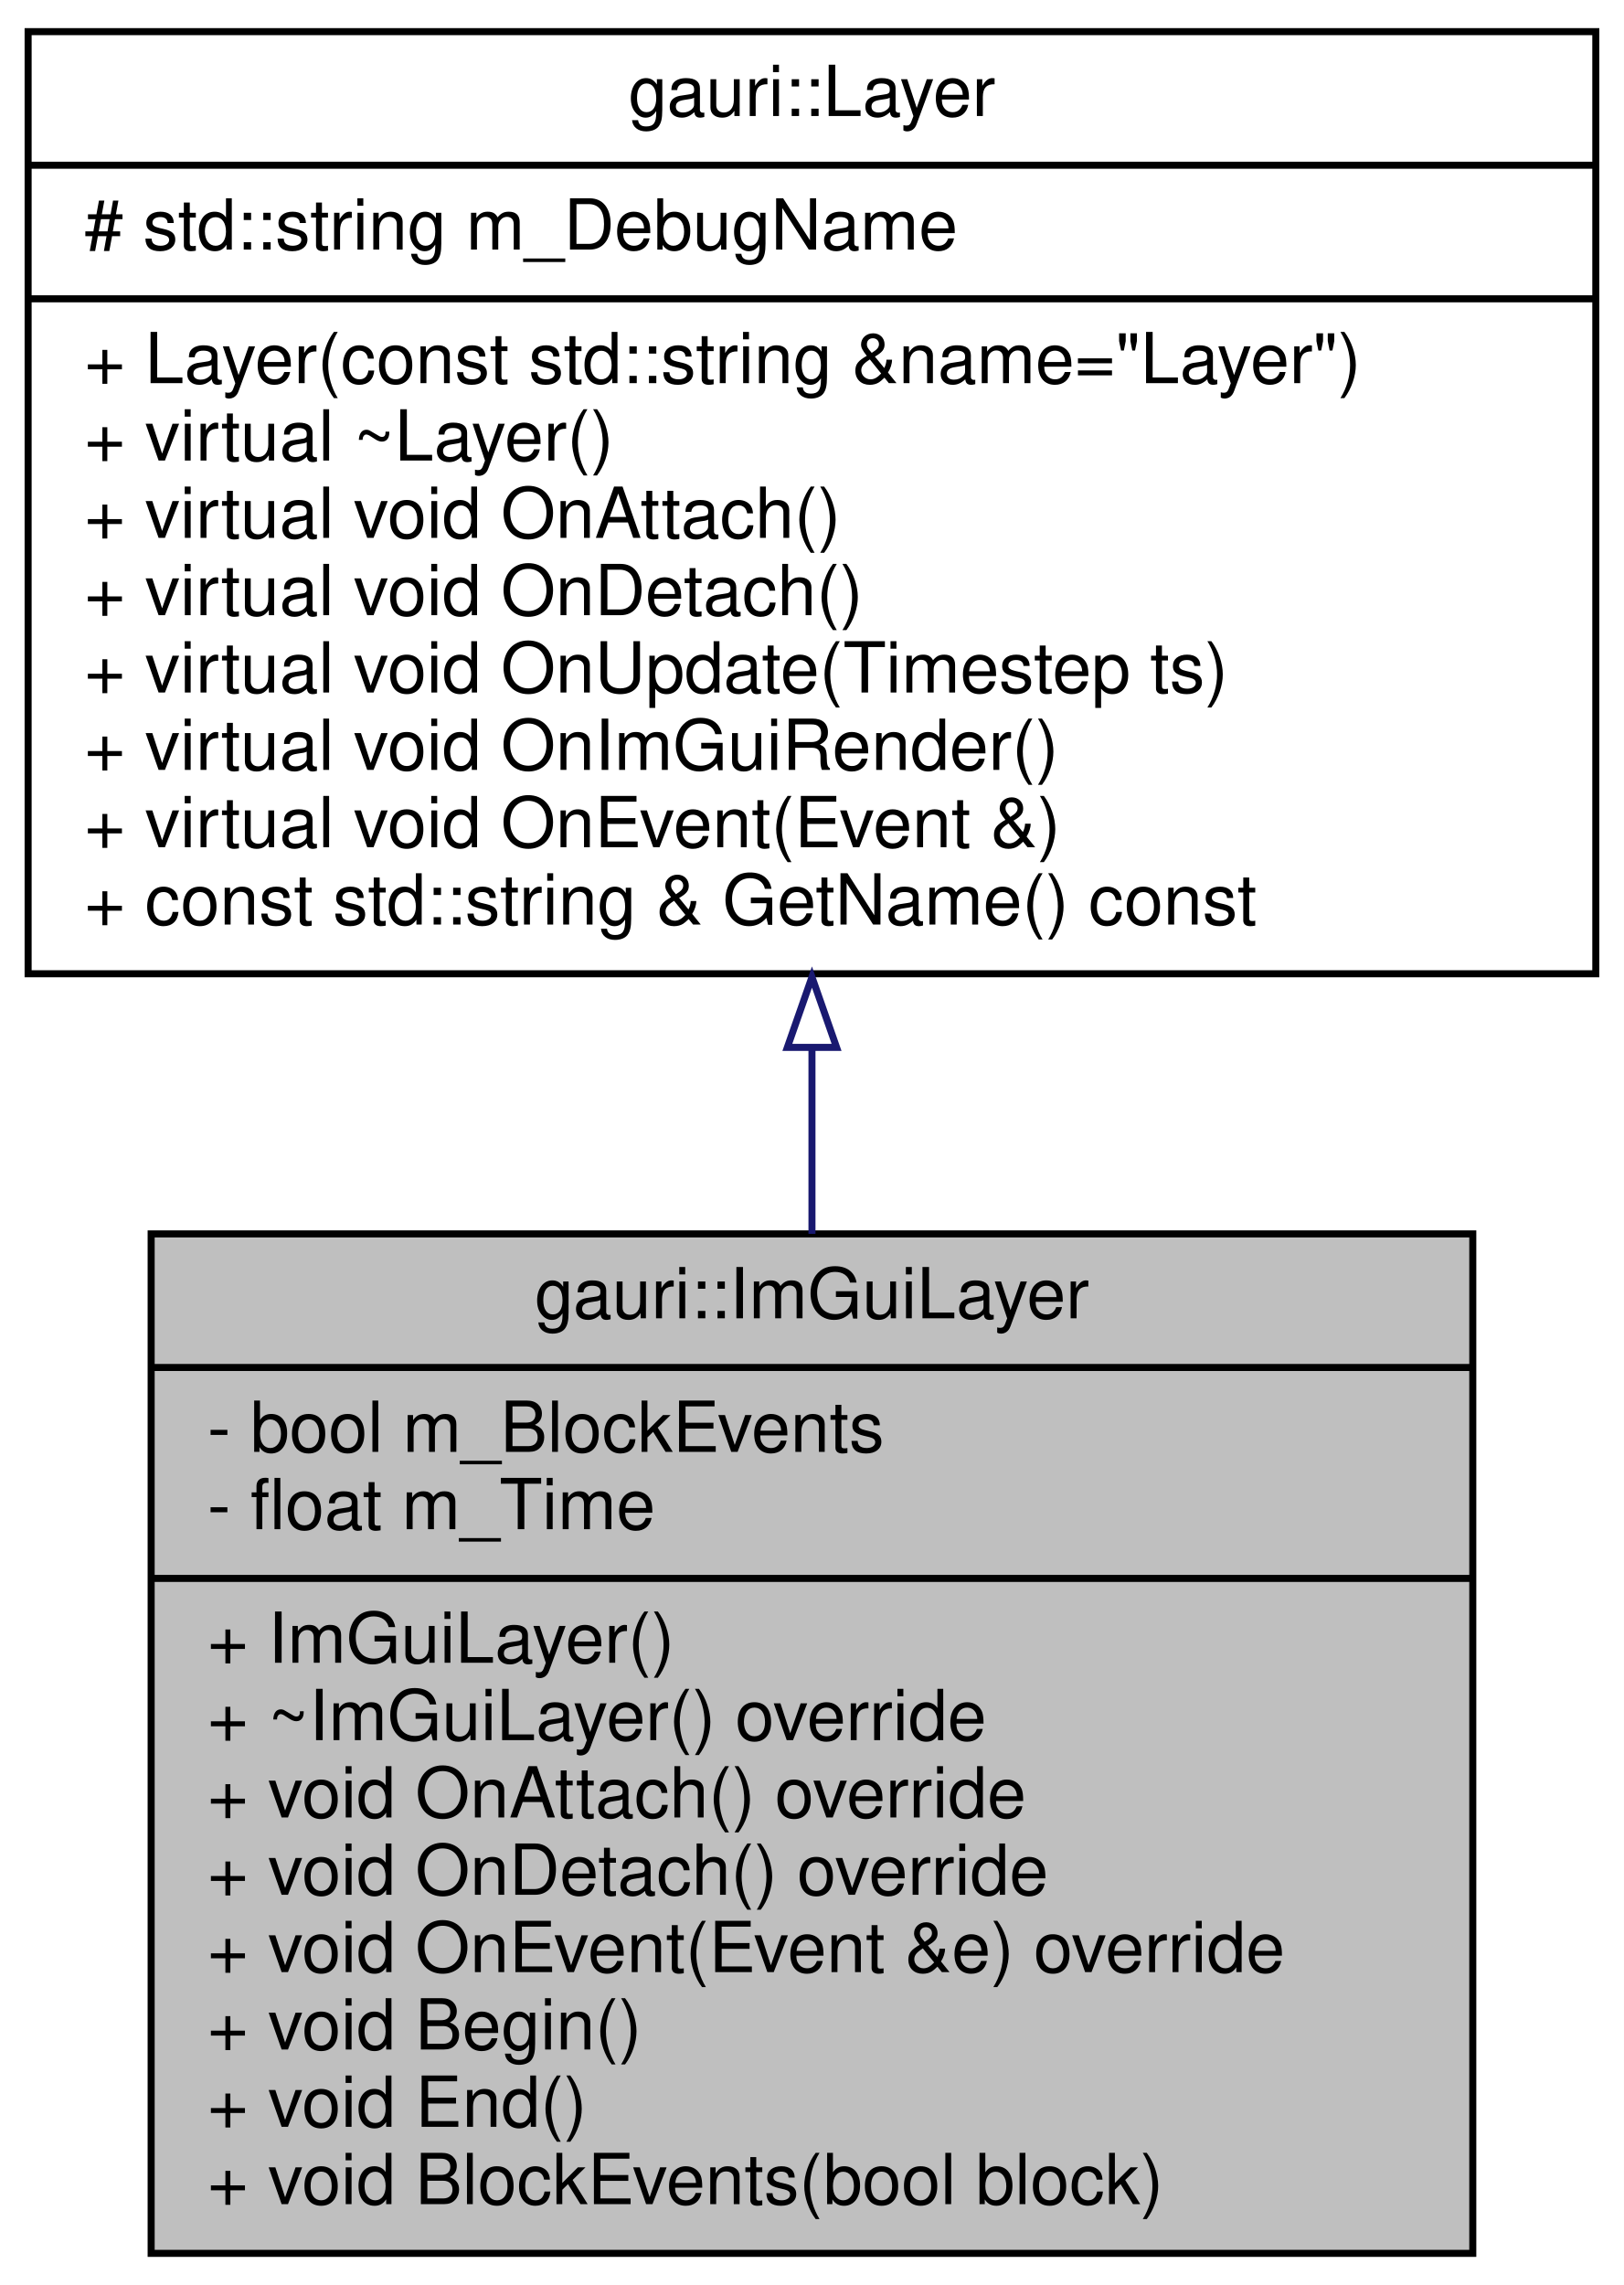
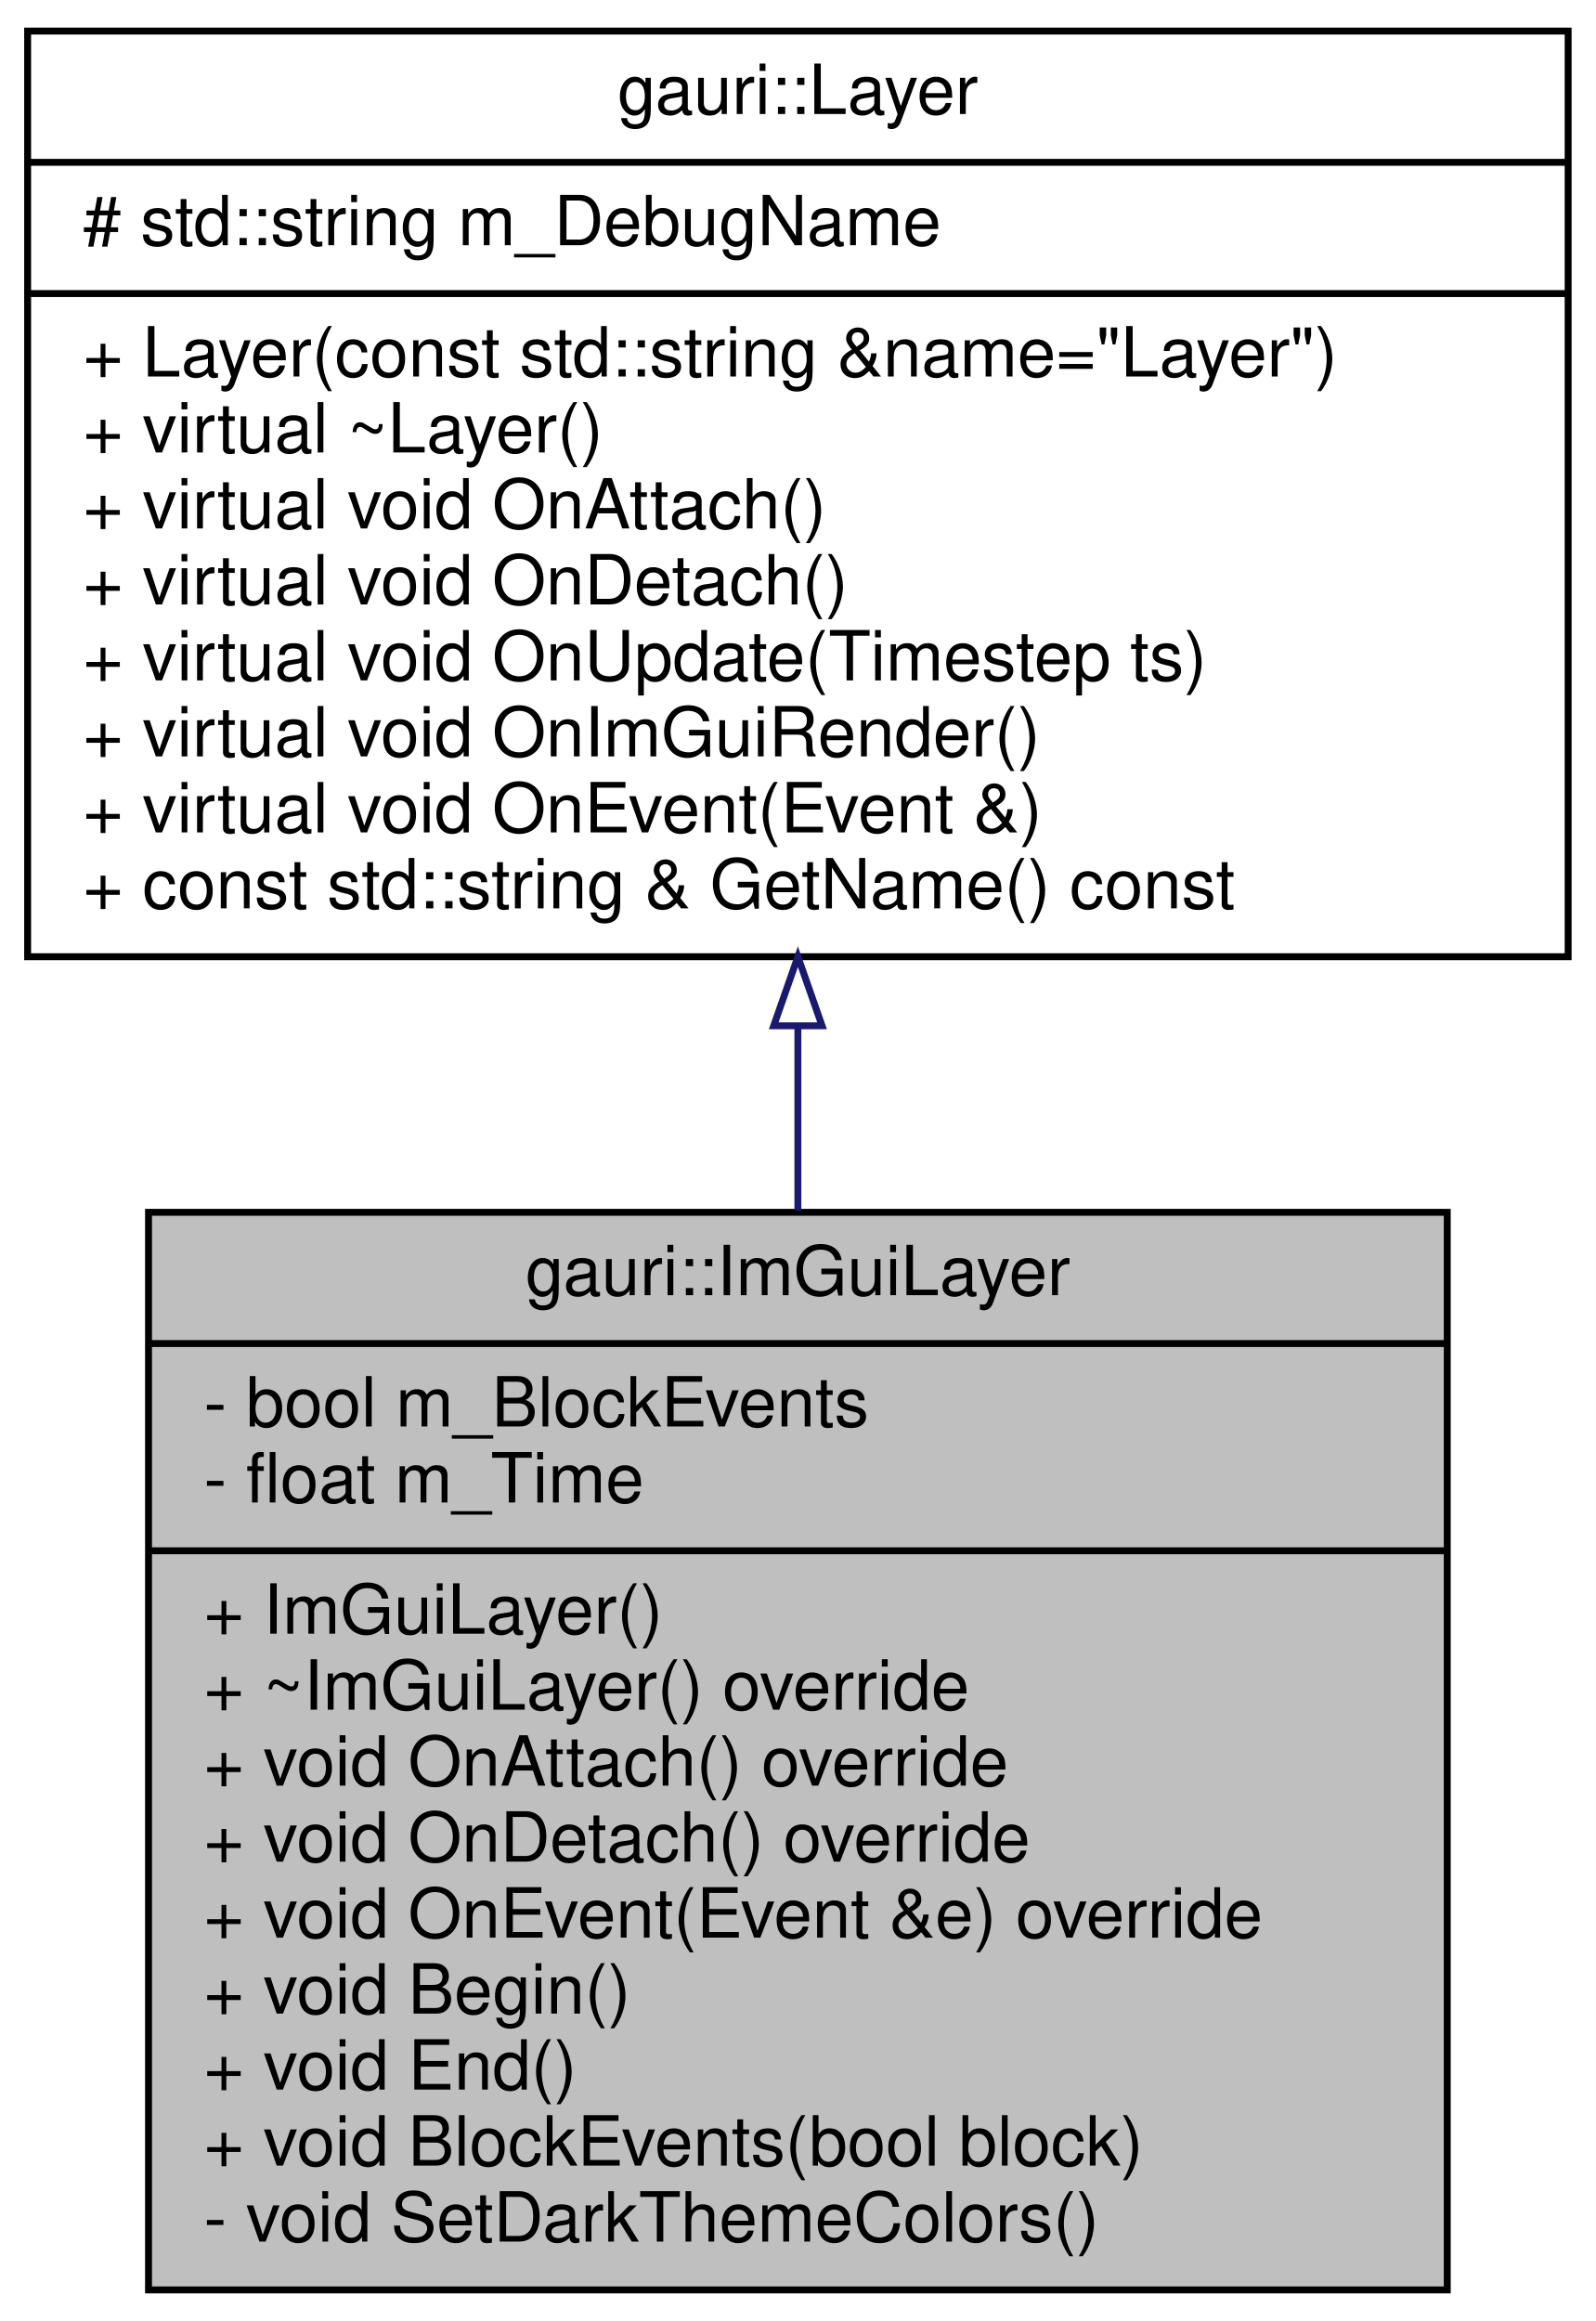
- <svg xmlns="http://www.w3.org/2000/svg" xmlns:xlink="http://www.w3.org/1999/xlink" width="231pt" height="325pt" viewBox="0.00 0.00 231.00 325.00">
-   <g id="graph0" class="graph" transform="scale(1 1) rotate(0) translate(4 321)">
-     <polygon fill="white" stroke="transparent" points="-4,4 -4,-321 227,-321 227,4 -4,4" />
+ <svg xmlns="http://www.w3.org/2000/svg" xmlns:xlink="http://www.w3.org/1999/xlink" width="231pt" height="336pt" viewBox="0.00 0.00 231.00 336.00">
+   <g id="graph0" class="graph" transform="scale(1 1) rotate(0) translate(4 332)">
+     <polygon fill="white" stroke="transparent" points="-4,4 -4,-332 227,-332 227,4 -4,4" />
    <g id="node1" class="node">
      <g id="a_node1">
        <a xlink:title=" ">
-           <polygon fill="#bfbfbf" stroke="black" points="17.5,-0.5 17.5,-145.5 205.5,-145.5 205.5,-0.5 17.5,-0.5" />
-           <text text-anchor="middle" x="111.5" y="-133.5" font-family="Helvetica,sans-Serif" font-size="10.00">gauri::ImGuiLayer</text>
-           <polyline fill="none" stroke="black" points="17.5,-126.5 205.5,-126.5 " />
-           <text text-anchor="start" x="25.5" y="-114.5" font-family="Helvetica,sans-Serif" font-size="10.00">- bool m_BlockEvents</text>
-           <text text-anchor="start" x="25.5" y="-103.5" font-family="Helvetica,sans-Serif" font-size="10.00">- float m_Time</text>
-           <polyline fill="none" stroke="black" points="17.5,-96.5 205.5,-96.5 " />
-           <text text-anchor="start" x="25.5" y="-84.5" font-family="Helvetica,sans-Serif" font-size="10.00">+ ImGuiLayer()</text>
-           <text text-anchor="start" x="25.5" y="-73.5" font-family="Helvetica,sans-Serif" font-size="10.00">+ ~ImGuiLayer() override</text>
-           <text text-anchor="start" x="25.5" y="-62.5" font-family="Helvetica,sans-Serif" font-size="10.00">+ void OnAttach() override</text>
-           <text text-anchor="start" x="25.5" y="-51.5" font-family="Helvetica,sans-Serif" font-size="10.00">+ void OnDetach() override</text>
-           <text text-anchor="start" x="25.5" y="-40.5" font-family="Helvetica,sans-Serif" font-size="10.00">+ void OnEvent(Event &amp;e) override</text>
-           <text text-anchor="start" x="25.5" y="-29.5" font-family="Helvetica,sans-Serif" font-size="10.00">+ void Begin()</text>
-           <text text-anchor="start" x="25.5" y="-18.5" font-family="Helvetica,sans-Serif" font-size="10.00">+ void End()</text>
-           <text text-anchor="start" x="25.5" y="-7.5" font-family="Helvetica,sans-Serif" font-size="10.00">+ void BlockEvents(bool block)</text>
+           <polygon fill="#bfbfbf" stroke="black" points="17.5,-0.5 17.5,-156.5 205.5,-156.5 205.5,-0.5 17.5,-0.5" />
+           <text text-anchor="middle" x="111.5" y="-144.5" font-family="Helvetica,sans-Serif" font-size="10.00">gauri::ImGuiLayer</text>
+           <polyline fill="none" stroke="black" points="17.5,-137.5 205.5,-137.5 " />
+           <text text-anchor="start" x="25.5" y="-125.5" font-family="Helvetica,sans-Serif" font-size="10.00">- bool m_BlockEvents</text>
+           <text text-anchor="start" x="25.5" y="-114.5" font-family="Helvetica,sans-Serif" font-size="10.00">- float m_Time</text>
+           <polyline fill="none" stroke="black" points="17.5,-107.5 205.5,-107.5 " />
+           <text text-anchor="start" x="25.5" y="-95.5" font-family="Helvetica,sans-Serif" font-size="10.00">+ ImGuiLayer()</text>
+           <text text-anchor="start" x="25.5" y="-84.5" font-family="Helvetica,sans-Serif" font-size="10.00">+ ~ImGuiLayer() override</text>
+           <text text-anchor="start" x="25.5" y="-73.5" font-family="Helvetica,sans-Serif" font-size="10.00">+ void OnAttach() override</text>
+           <text text-anchor="start" x="25.5" y="-62.5" font-family="Helvetica,sans-Serif" font-size="10.00">+ void OnDetach() override</text>
+           <text text-anchor="start" x="25.5" y="-51.5" font-family="Helvetica,sans-Serif" font-size="10.00">+ void OnEvent(Event &amp;e) override</text>
+           <text text-anchor="start" x="25.5" y="-40.5" font-family="Helvetica,sans-Serif" font-size="10.00">+ void Begin()</text>
+           <text text-anchor="start" x="25.5" y="-29.5" font-family="Helvetica,sans-Serif" font-size="10.00">+ void End()</text>
+           <text text-anchor="start" x="25.5" y="-18.5" font-family="Helvetica,sans-Serif" font-size="10.00">+ void BlockEvents(bool block)</text>
+           <text text-anchor="start" x="25.5" y="-7.5" font-family="Helvetica,sans-Serif" font-size="10.00">- void SetDarkThemeColors()</text>
        </a>
      </g>
    </g>
    <g id="node2" class="node">
      <g id="a_node2">
        <a xlink:href="classgauri_1_1Layer.html" target="_top" xlink:title=" ">
-           <polygon fill="white" stroke="black" points="0,-182.5 0,-316.5 223,-316.5 223,-182.5 0,-182.5" />
-           <text text-anchor="middle" x="111.5" y="-304.5" font-family="Helvetica,sans-Serif" font-size="10.00">gauri::Layer</text>
-           <polyline fill="none" stroke="black" points="0,-297.5 223,-297.5 " />
-           <text text-anchor="start" x="8" y="-285.5" font-family="Helvetica,sans-Serif" font-size="10.00"># std::string m_DebugName</text>
-           <polyline fill="none" stroke="black" points="0,-278.5 223,-278.5 " />
-           <text text-anchor="start" x="8" y="-266.5" font-family="Helvetica,sans-Serif" font-size="10.00">+ Layer(const std::string &amp;name="Layer")</text>
-           <text text-anchor="start" x="8" y="-255.5" font-family="Helvetica,sans-Serif" font-size="10.00">+ virtual ~Layer()</text>
-           <text text-anchor="start" x="8" y="-244.5" font-family="Helvetica,sans-Serif" font-size="10.00">+ virtual void OnAttach()</text>
-           <text text-anchor="start" x="8" y="-233.5" font-family="Helvetica,sans-Serif" font-size="10.00">+ virtual void OnDetach()</text>
-           <text text-anchor="start" x="8" y="-222.5" font-family="Helvetica,sans-Serif" font-size="10.00">+ virtual void OnUpdate(Timestep ts)</text>
-           <text text-anchor="start" x="8" y="-211.5" font-family="Helvetica,sans-Serif" font-size="10.00">+ virtual void OnImGuiRender()</text>
-           <text text-anchor="start" x="8" y="-200.5" font-family="Helvetica,sans-Serif" font-size="10.00">+ virtual void OnEvent(Event &amp;)</text>
-           <text text-anchor="start" x="8" y="-189.5" font-family="Helvetica,sans-Serif" font-size="10.00">+ const std::string &amp; GetName() const</text>
+           <polygon fill="white" stroke="black" points="0,-193.5 0,-327.5 223,-327.5 223,-193.5 0,-193.5" />
+           <text text-anchor="middle" x="111.5" y="-315.5" font-family="Helvetica,sans-Serif" font-size="10.00">gauri::Layer</text>
+           <polyline fill="none" stroke="black" points="0,-308.5 223,-308.5 " />
+           <text text-anchor="start" x="8" y="-296.5" font-family="Helvetica,sans-Serif" font-size="10.00"># std::string m_DebugName</text>
+           <polyline fill="none" stroke="black" points="0,-289.5 223,-289.5 " />
+           <text text-anchor="start" x="8" y="-277.5" font-family="Helvetica,sans-Serif" font-size="10.00">+ Layer(const std::string &amp;name="Layer")</text>
+           <text text-anchor="start" x="8" y="-266.5" font-family="Helvetica,sans-Serif" font-size="10.00">+ virtual ~Layer()</text>
+           <text text-anchor="start" x="8" y="-255.5" font-family="Helvetica,sans-Serif" font-size="10.00">+ virtual void OnAttach()</text>
+           <text text-anchor="start" x="8" y="-244.5" font-family="Helvetica,sans-Serif" font-size="10.00">+ virtual void OnDetach()</text>
+           <text text-anchor="start" x="8" y="-233.5" font-family="Helvetica,sans-Serif" font-size="10.00">+ virtual void OnUpdate(Timestep ts)</text>
+           <text text-anchor="start" x="8" y="-222.5" font-family="Helvetica,sans-Serif" font-size="10.00">+ virtual void OnImGuiRender()</text>
+           <text text-anchor="start" x="8" y="-211.5" font-family="Helvetica,sans-Serif" font-size="10.00">+ virtual void OnEvent(Event &amp;)</text>
+           <text text-anchor="start" x="8" y="-200.5" font-family="Helvetica,sans-Serif" font-size="10.00">+ const std::string &amp; GetName() const</text>
        </a>
      </g>
    </g>
    <g id="edge1" class="edge">
-       <path fill="none" stroke="midnightblue" d="M111.5,-171.84C111.5,-163.09 111.5,-154.2 111.5,-145.51" />
-       <polygon fill="none" stroke="midnightblue" points="108,-172.03 111.5,-182.03 115,-172.03 108,-172.03" />
+       <path fill="none" stroke="midnightblue" d="M111.5,-183.3C111.5,-174.52 111.5,-165.57 111.5,-156.78" />
+       <polygon fill="none" stroke="midnightblue" points="108,-183.5 111.5,-193.5 115,-183.5 108,-183.5" />
    </g>
  </g>
</svg>
